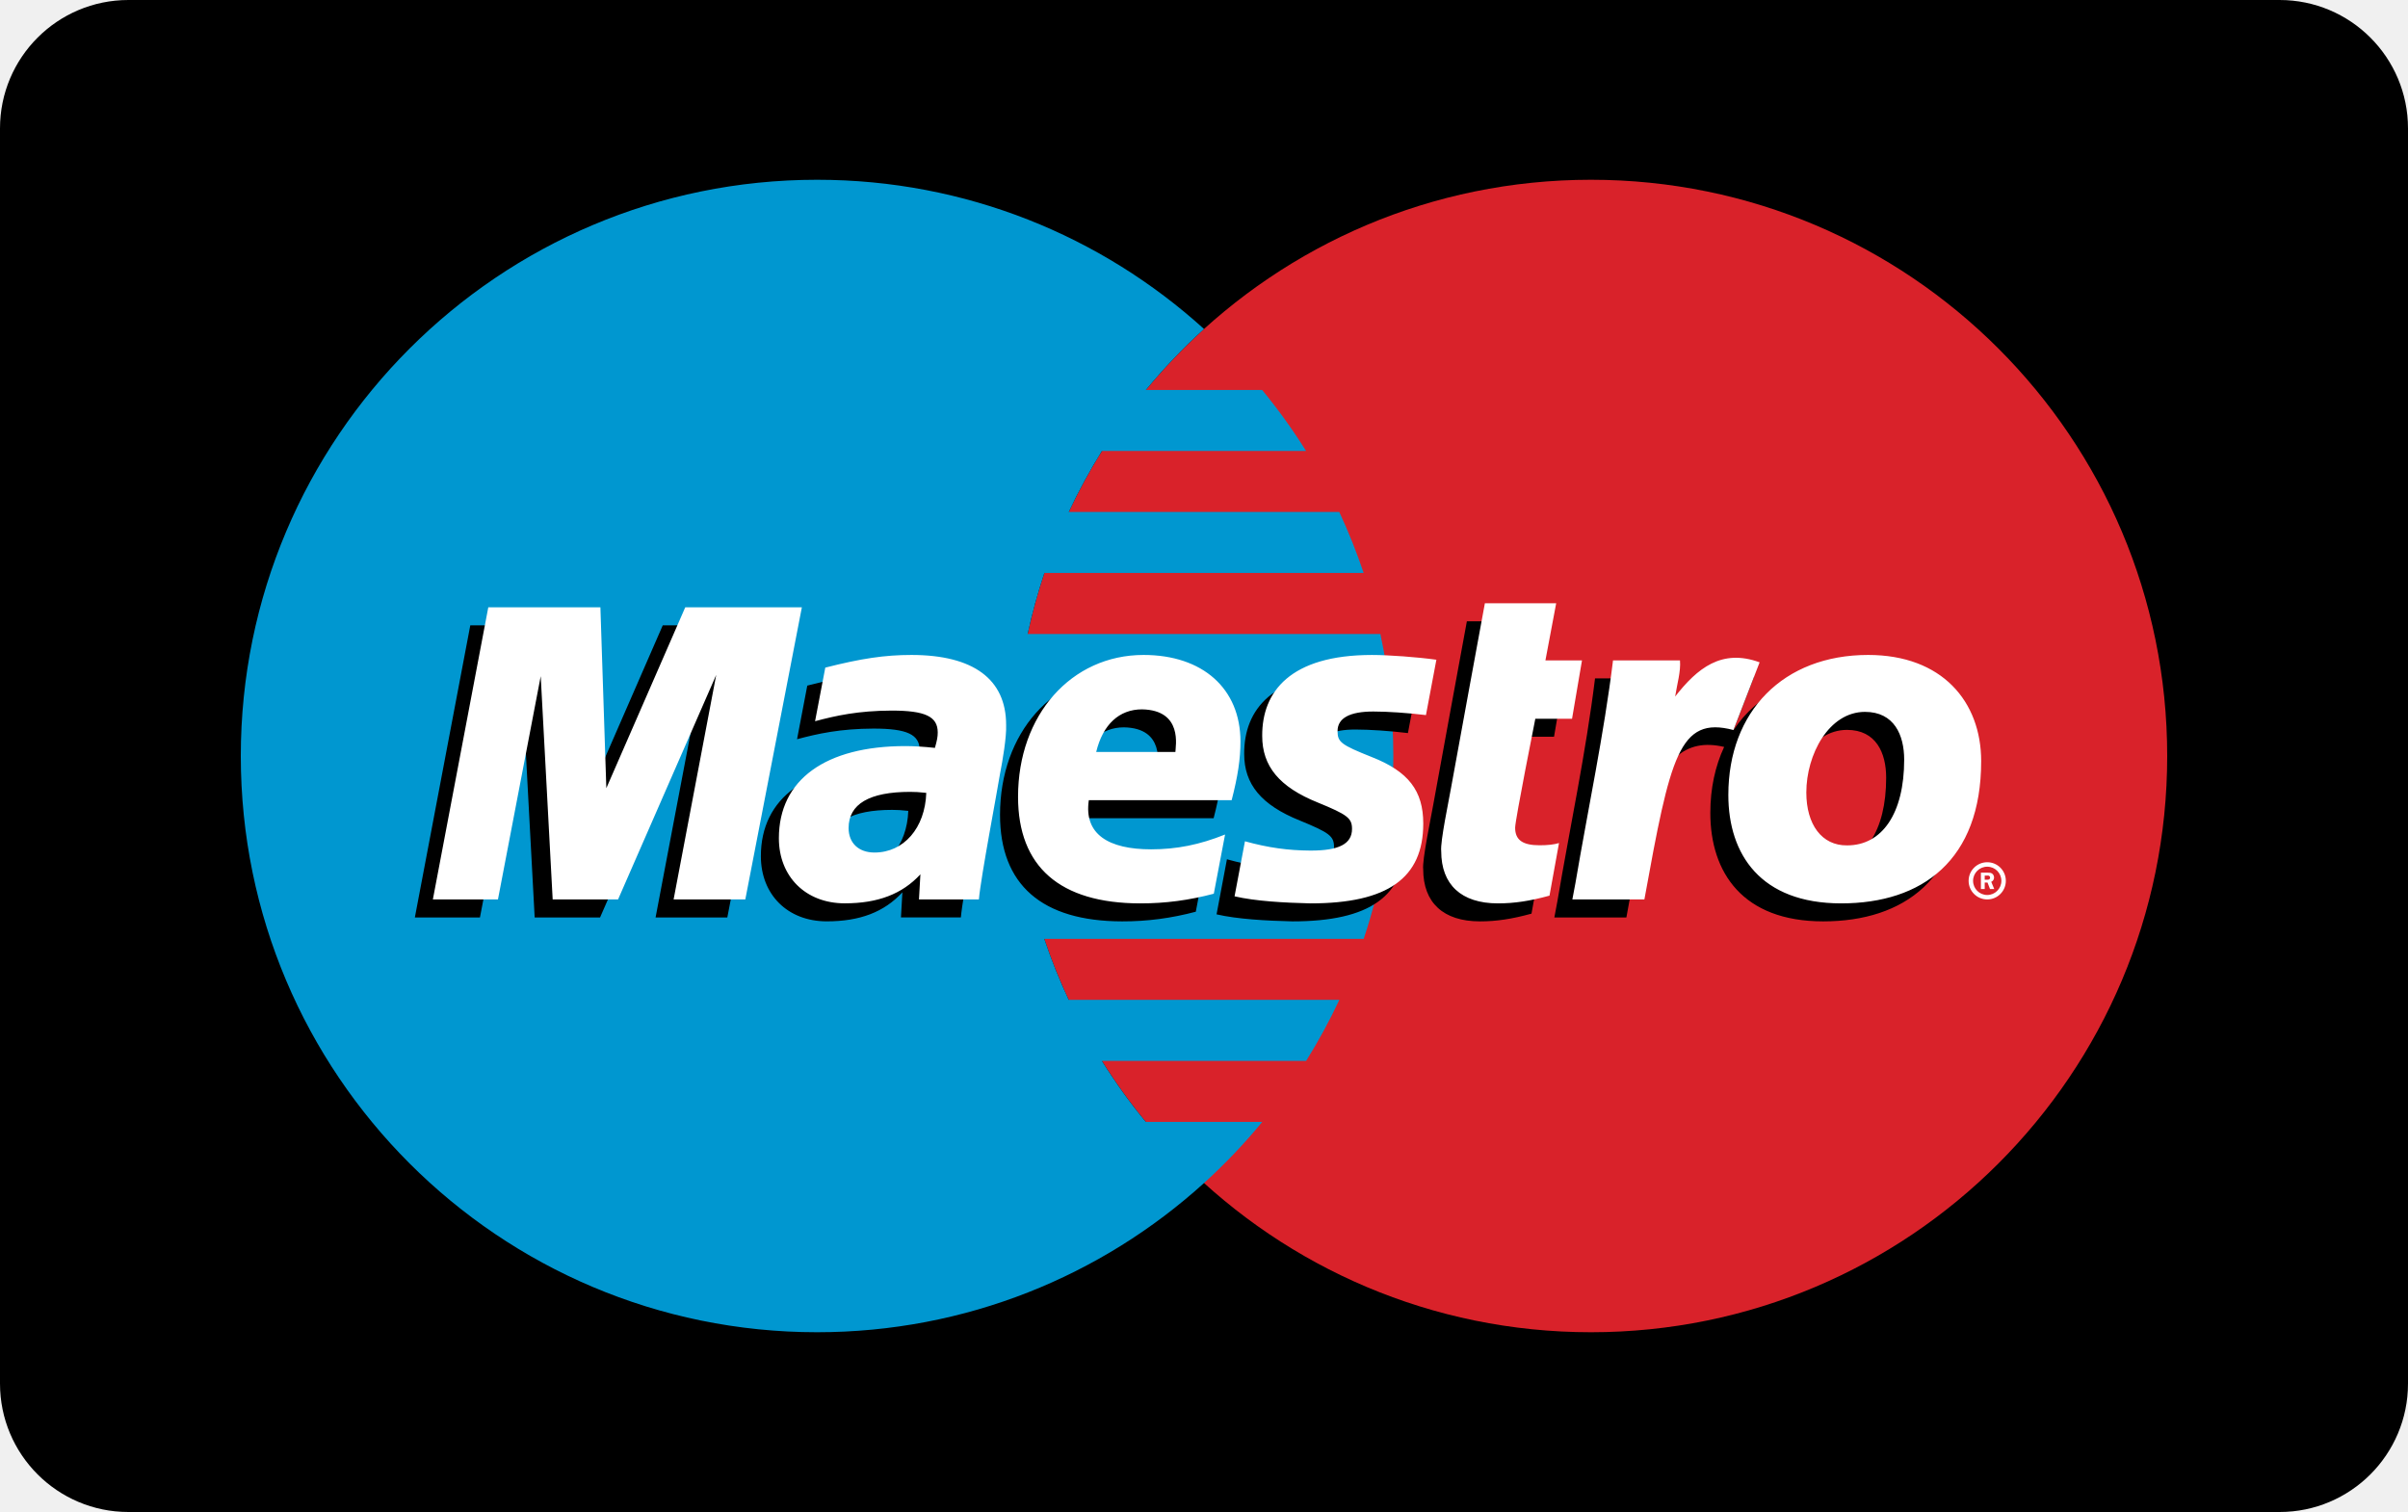
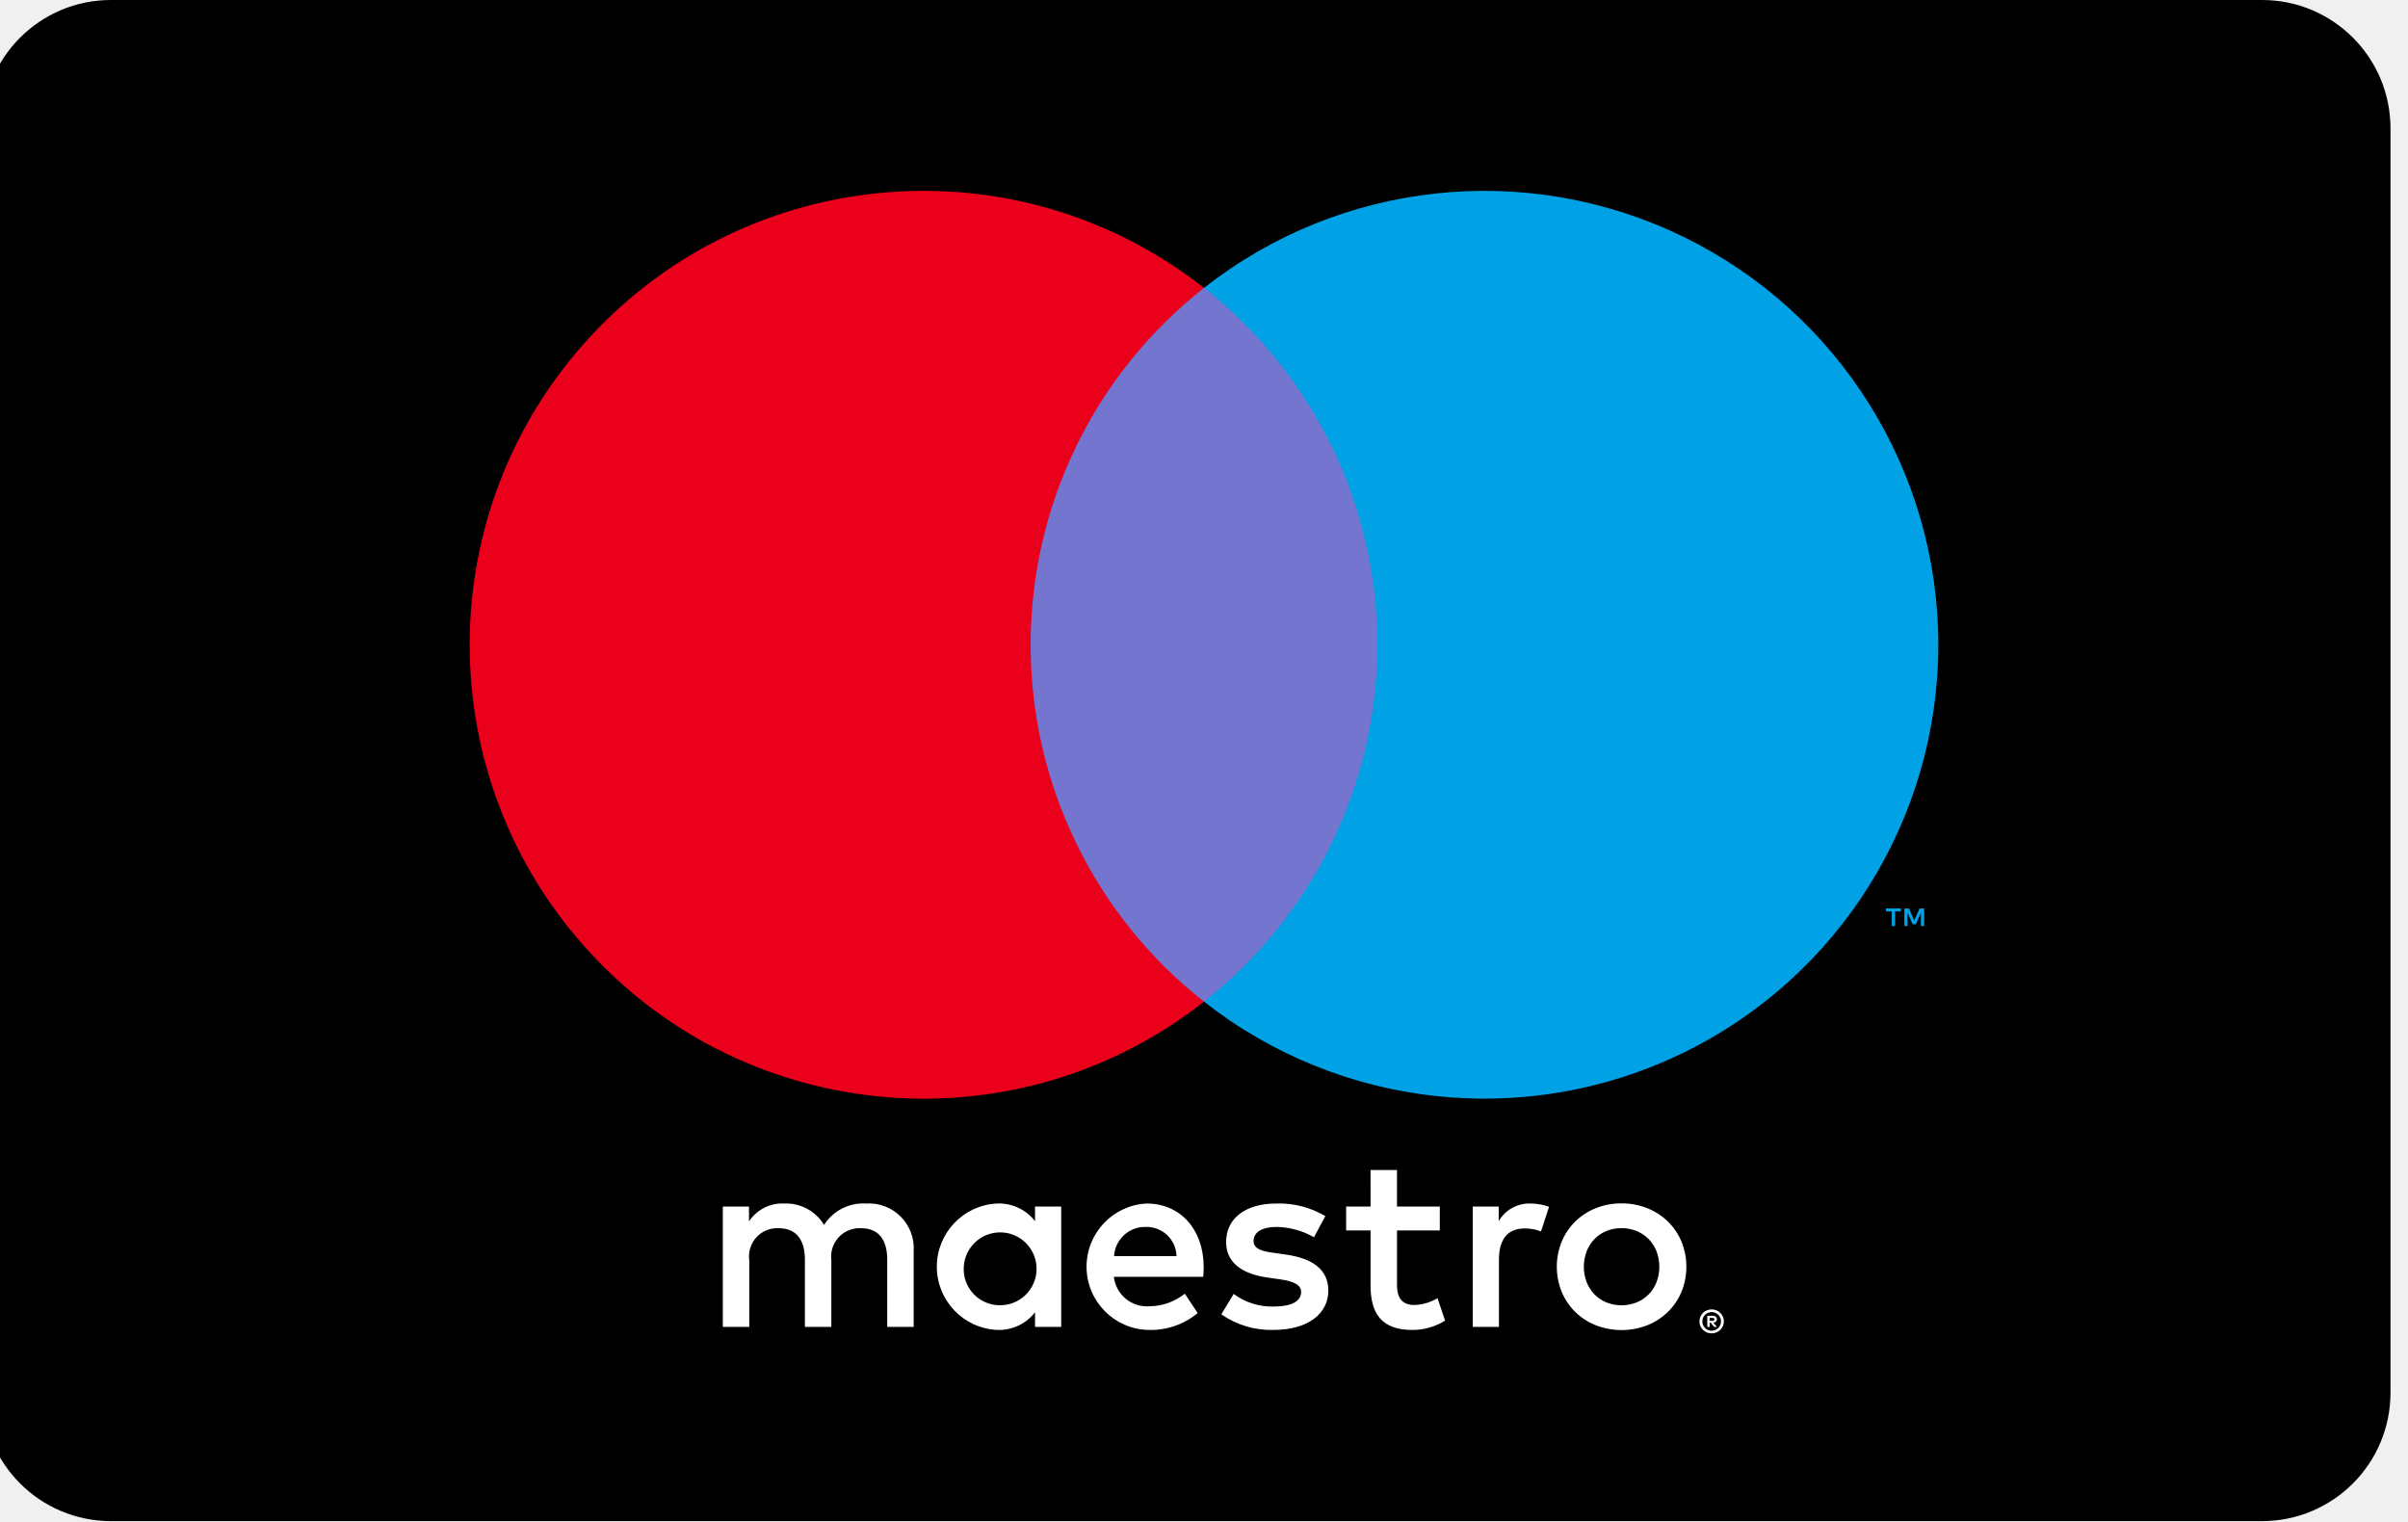
- <svg xmlns="http://www.w3.org/2000/svg" height="471" width="750" viewBox="0 0 750 471">
-   <g fill="none" fill-rule="evenodd">
-     <rect fill="#000" height="471" rx="40" width="750" />
-     <path d="M675 235.506c0 99.134-80.35 179.496-179.483 179.496-99.121 0-179.48-80.362-179.48-179.496 0-99.141 80.359-179.508 179.48-179.508C594.65 55.998 675 136.365 675 235.506" fill="#d9222a" />
-     <path d="M356.87 349.49a177.907 177.907 0 0 1-13.674-19.009h63.612a178.646 178.646 0 0 0 10.342-19.012h-84.292a178.39 178.39 0 0 1-7.596-19h99.476c5.987-17.904 9.229-37.05 9.229-56.963 0-13.046-1.392-25.762-4.03-38.012H320.076a178.242 178.242 0 0 1 5.208-19.009h99.442a181.479 181.479 0 0 0-7.592-19.004H332.88a180.954 180.954 0 0 1 10.338-19.008h63.57a181.425 181.425 0 0 0-13.67-18.992h-36.225a181.098 181.098 0 0 1 18.112-19c-31.854-28.883-74.137-46.483-120.517-46.483C155.358 55.998 75 136.365 75 235.506c0 99.134 80.358 179.496 179.487 179.496 46.388 0 88.667-17.596 120.517-46.475a180.409 180.409 0 0 0 18.134-19.037z" fill="#0097d0" />
-     <path d="M651.075 335.544c0-3.2 2.596-5.796 5.8-5.796 3.2 0 5.792 2.596 5.792 5.796 0 3.204-2.592 5.8-5.792 5.8a5.799 5.799 0 0 1-5.8-5.8zm5.8 4.408a4.401 4.401 0 0 0 4.404-4.408 4.396 4.396 0 0 0-4.404-4.396 4.4 4.4 0 0 0-4.408 4.396 4.405 4.405 0 0 0 4.408 4.408zm-.787-1.862h-1.184v-5.092h2.15c.446 0 .904.004 1.3.258.417.284.646.775.646 1.271 0 .583-.337 1.113-.88 1.317l.934 2.246h-1.316l-.775-2.009h-.875zm0-2.88h.658c.246 0 .504.017.725-.1a.712.712 0 0 0 .3-.591.652.652 0 0 0-.288-.513c-.212-.125-.541-.1-.762-.1h-.633zm-283.642-51.204c-7.671 2.034-15.088 3.025-22.93 3.009-25.016-.025-38.045-11.417-38.045-33.2 0-25.459 16.587-44.184 39.1-44.184 18.416 0 30.175 10.5 30.175 26.946 0 5.458-.796 10.77-2.746 18.296h-44.488c-1.583 10.633 6.188 15.304 19.413 15.304 7.925 0 15.092-1.425 23.025-4.612zm-11.963-44.15c0-1.608 2.475-13.033-10.4-13.283-7.108 0-12.208 4.725-14.27 13.283zm27.034-4.991c0 9.404 5.296 15.9 17.329 20.737 9.2 3.77 10.65 4.858 10.65 8.22 0 4.663-4.067 6.805-13.092 6.747-6.779-.05-12.962-.871-20.262-2.896l-3.23 17.154c6.488 1.504 15.588 2 23.65 2.188 24.026 0 35.117-7.867 35.117-24.867 0-10.217-4.625-16.233-16.033-20.713-9.538-3.808-10.658-4.637-10.658-8.083 0-4.05 3.779-6.1 11.15-6.1 4.462 0 10.579.413 16.379 1.108l3.258-17.241c-5.912-.825-14.883-1.484-20.075-1.484-25.45 0-34.258 11.459-34.183 25.23m-88.242 50.92h-18.662l.445-7.82c-5.691 6.17-13.27 9.041-23.558 9.041-12.175 0-20.517-8.325-20.517-20.296 0-18.195 14.5-28.691 39.43-28.691 2.562 0 5.82.191 9.166.562.692-2.433.88-3.479.88-4.808 0-4.98-3.921-6.813-14.413-6.813-10.342.042-17.321 1.571-23.796 3.313l3.187-16.7c11.196-2.846 18.53-3.942 26.825-3.942 19.305 0 29.5 7.567 29.5 21.796.167 3.796-1.158 11.413-1.82 14.746-.759 4.854-6.109 32.975-6.667 39.612zm-16.38-33.191c-2.366-.242-3.395-.313-5.012-.313-12.729 0-19.183 3.788-19.183 11.267 0 4.692 3.15 7.633 8.058 7.633 9.146 0 15.75-7.65 16.138-18.587zm194.11 32.012c-6.126 1.68-10.897 2.409-16.06 2.409-11.432 0-17.674-5.842-17.674-16.25-.358-2.859 2.433-16.059 3.067-19.738.633-3.692 10.537-57.492 10.537-57.492h22.213l-3.363 17.8h11.392l-3.096 18.171h-11.442s-6.279 31.53-6.279 33.934c0 3.825 2.317 5.487 7.633 5.487 2.546 0 4.509-.237 6.03-.692l-2.959 16.371m99.246-74.975c-16.28 0-29 6.7-36.387 17.892l6.412-16.596c-11.817-4.337-19.433 1.85-26.325 10.65 0 0-1.154 1.463-2.3 2.8v-13.05h-20.858c-2.825 23.03-7.821 46.38-11.73 69.446l-.941 5.02h22.437c2.125-11.708 3.875-21.212 5.617-28.787 4.767-20.787 12.788-27.141 24.83-24.333-2.78 5.98-4.305 12.892-4.305 20.554 0 18.58 10.092 33.788 35.15 33.788 25.288 0 43.596-13.509 43.596-44.309 0-18.579-12.2-33.075-35.196-33.075zm-6.53 59.317c-7.924.125-12.728-6.525-12.728-16.47 0-11.793 7.012-25.113 18.275-25.113 9.087 0 12.2 7.204 12.2 14.879 0 16.779-6.875 26.704-17.746 26.704zm-343.19 16.846h-22.343l13.28-69.954-30.571 69.954h-20.367l-3.725-69.55-13.32 69.55h-20.272l17.267-90.996h34.913l2.912 50.725 22.117-50.725h37.72l-17.612 90.996" fill="#000" />
-     <path d="M613.15 274.385a5.8 5.8 0 0 1 5.796-5.795c3.204 0 5.796 2.6 5.796 5.795a5.796 5.796 0 1 1-11.592 0zm5.796 4.413a4.414 4.414 0 0 0 4.408-4.413 4.406 4.406 0 0 0-4.408-4.404 4.406 4.406 0 0 0-4.408 4.404 4.414 4.414 0 0 0 4.408 4.413zm-.783-1.867h-1.188v-5.083h2.15c.45 0 .908 0 1.304.25.409.28.646.767.646 1.27 0 .58-.337 1.117-.883 1.317l.933 2.246h-1.317l-.77-2.008h-.875zm0-2.887h.658c.242 0 .504.016.725-.096a.702.702 0 0 0 .296-.588.635.635 0 0 0-.284-.512c-.212-.13-.541-.096-.762-.096h-.633zm-240.109 4.354c-7.666 2.033-15.087 3.03-22.925 3.012-25.017-.025-38.046-11.42-38.046-33.208 0-25.45 16.58-44.18 39.096-44.18 18.421 0 30.175 10.497 30.175 26.943 0 5.466-.8 10.77-2.741 18.3h-44.488c-1.583 10.629 6.18 15.308 19.408 15.308 7.925 0 15.088-1.425 23.03-4.617zm-11.962-44.15c0-1.604 2.47-13.033-10.4-13.28-7.109 0-12.204 4.73-14.271 13.28h24.67zm27.037-4.996c0 9.408 5.288 15.9 17.325 20.746 9.204 3.767 10.65 4.858 10.65 8.212 0 4.667-4.066 6.809-13.087 6.75-6.784-.045-12.967-.87-20.263-2.895l-3.237 17.145c6.491 1.517 15.596 2.013 23.654 2.2 24.025 0 35.12-7.87 35.12-24.87 0-10.217-4.628-16.238-16.041-20.713-9.537-3.808-10.654-4.637-10.654-8.083 0-4.05 3.783-6.1 11.146-6.1 4.47 0 10.583.416 16.387 1.112l3.25-17.246c-5.912-.825-14.879-1.483-20.066-1.483-25.459 0-34.263 11.454-34.184 25.225m-88.242 50.93h-18.666l.45-7.822c-5.696 6.159-13.275 9.034-23.558 9.034-12.176 0-20.521-8.325-20.521-20.288 0-18.204 14.495-28.696 39.429-28.696 2.562 0 5.816.192 9.17.563.692-2.433.876-3.475.876-4.808 0-4.984-3.917-6.813-14.409-6.813-10.341.042-17.32 1.575-23.796 3.313l3.184-16.696c11.2-2.85 18.529-3.946 26.829-3.946 19.304 0 29.496 7.567 29.496 21.792.167 3.8-1.159 11.412-1.817 14.754-.762 4.85-6.112 32.97-6.666 39.612zM288.5 246.984c-2.358-.245-3.392-.312-5.012-.312-12.721 0-19.18 3.787-19.18 11.267 0 4.695 3.154 7.633 8.055 7.633 9.154 0 15.758-7.654 16.137-18.588zm194.108 32.017c-6.12 1.675-10.895 2.408-16.054 2.408-11.433 0-17.67-5.845-17.67-16.254-.363-2.854 2.433-16.058 3.062-19.737.633-3.692 10.537-57.492 10.537-57.492h22.209l-3.354 17.8h11.391l-3.096 18.17h-11.441s-6.284 31.53-6.284 33.934c0 3.825 2.321 5.48 7.634 5.48 2.541 0 4.508-.23 6.029-.692zm110.471-42.367c0 16.775-6.879 26.709-17.754 26.709-7.92.112-12.725-6.525-12.725-16.475 0-11.792 7.008-25.113 18.27-25.113 9.093 0 12.21 7.213 12.21 14.88zm23.98.467c0-18.58-12.209-33.08-35.196-33.08-26.45 0-43.55 17.626-43.55 43.597 0 18.579 10.083 33.791 35.15 33.791 25.287 0 43.595-13.512 43.595-44.308zM502.395 205.72c-2.821 23.029-7.817 46.375-11.721 69.45l-.946 5.02h22.434c8.087-44.558 10.8-57.254 27.741-52.783l8.15-21.087c-11.816-4.338-19.425 1.854-26.308 10.658.62-3.962 1.792-7.783 1.508-11.258zm-270.259 74.47H209.8l13.275-69.958L192.5 280.19h-20.363l-3.725-69.555-13.32 69.555H134.82l17.262-91h34.921l1.846 56.333 24.575-56.333h36.325z" fill="#fff" />
+ <svg xmlns="http://www.w3.org/2000/svg" width="191" height="120.641" viewBox="0 0 146.776 120.641">
+   <g>
+     <rect width="191" height="120.641" style="fill: black" transform="translate(-23.5)" rx="10.187" />
+     <g>
+       <path d="M372.971,350.918v-5.991a3.554,3.554,0,0,0-3.755-3.795,3.698,3.698,0,0,0-3.355,1.698,3.506,3.506,0,0,0-3.155-1.698,3.157,3.157,0,0,0-2.796,1.418v-1.178h-2.077v9.546h2.097v-5.292a2.233,2.233,0,0,1,2.337-2.536c1.378,0,2.077.899,2.077,2.516v5.312h2.097v-5.292A2.251,2.251,0,0,1,368.777,343.09c1.418,0,2.097.899,2.097,2.516v5.312Zm11.703-4.773v-4.773h-2.077v1.158a3.622,3.622,0,0,0-3.016-1.398,5.019,5.019,0,0,0,0,10.026,3.621,3.621,0,0,0,3.016-1.398v1.158H384.674Zm-7.729,0a2.89,2.89,0,1,1,2.896,3.056A2.864,2.864,0,0,1,376.945,346.145Zm52.172-5.024a5.38,5.38,0,0,1,2.049.384,4.998,4.998,0,0,1,1.63,1.057,4.837,4.837,0,0,1,1.077,1.59,5.303,5.303,0,0,1,0,3.987,4.834,4.834,0,0,1-1.077,1.59,4.994,4.994,0,0,1-1.63,1.056,5.656,5.656,0,0,1-4.097,0,4.94,4.94,0,0,1-1.625-1.056,4.879,4.879,0,0,1-1.072-1.59,5.308,5.308,0,0,1,0-3.987,4.883,4.883,0,0,1,1.072-1.59,4.944,4.944,0,0,1,1.625-1.057A5.38,5.38,0,0,1,429.117,341.121Zm0,1.964a3.099,3.099,0,0,0-1.186.224,2.806,2.806,0,0,0-.947.628,2.927,2.927,0,0,0-.628.967,3.473,3.473,0,0,0,0,2.482,2.924,2.924,0,0,0,.628.967,2.805,2.805,0,0,0,.947.628,3.248,3.248,0,0,0,2.372,0,2.862,2.862,0,0,0,.952-.628,2.896,2.896,0,0,0,.633-.967,3.473,3.473,0,0,0,0-2.482,2.899,2.899,0,0,0-.633-.967,2.863,2.863,0,0,0-.952-.628A3.1,3.1,0,0,0,429.117,343.085Zm-33.141,3.06c-.02-2.976-1.857-5.013-4.533-5.013a5.017,5.017,0,0,0,.14,10.026,5.803,5.803,0,0,0,3.914-1.338l-1.018-1.538a4.549,4.549,0,0,1-2.776.999,2.651,2.651,0,0,1-2.856-2.337h7.09C395.956,346.685,395.976,346.425,395.976,346.145Zm-7.11-.839a2.458,2.458,0,0,1,2.536-2.317,2.371,2.371,0,0,1,2.417,2.317Zm15.857-1.498a6.153,6.153,0,0,0-2.976-.819c-1.139,0-1.817.419-1.817,1.119,0,.639.719.819,1.618.938l.979.14c2.077.3,3.335,1.178,3.335,2.856,0,1.817-1.598,3.116-4.354,3.116a6.887,6.887,0,0,1-4.134-1.238l.979-1.617a5.086,5.086,0,0,0,3.175.999c1.418,0,2.177-.419,2.177-1.158,0-.539-.539-.839-1.677-.999l-.979-.14c-2.137-.3-3.295-1.258-3.295-2.816,0-1.897,1.558-3.056,3.974-3.056a7.138,7.138,0,0,1,3.894.999Zm9.98-.539h-3.395v4.314c0,.958.34,1.598,1.378,1.598a3.836,3.836,0,0,0,1.837-.539l.599,1.778a4.88,4.88,0,0,1-2.596.739c-2.456,0-3.315-1.318-3.315-3.535v-4.354h-1.937v-1.897h1.937l-.001-2.896h2.097l.001,2.896h3.395Zm7.188-2.137a4.436,4.436,0,0,1,1.478.26l-.639,1.957a3.384,3.384,0,0,0-1.298-.24c-1.358,0-2.037.879-2.037,2.456v5.352h-2.077v-9.546h2.057v1.158a2.815,2.815,0,0,1,2.516-1.398ZM436.27,349.529a.954.954,0,0,1,.376.075.978.978,0,0,1,.307.204.957.957,0,0,1,.207.303.934.934,0,0,1,0,.737.965.965,0,0,1-.207.301.996.996,0,0,1-.307.205.939.939,0,0,1-.376.076.968.968,0,0,1-.898-.582.936.936,0,0,1,0-.737.962.962,0,0,1,.206-.303.951.951,0,0,1,.308-.204A.982.982,0,0,1,436.27,349.529Zm0,1.691a.707.707,0,0,0,.287-.058.754.754,0,0,0,.233-.158.74.74,0,0,0-.233-1.205.715.715,0,0,0-.287-.057.746.746,0,0,0-.292.057.73.73,0,0,0-.236.157.745.745,0,0,0,0,1.048.745.745,0,0,0,.529.216Zm.056-1.185a.401.401,0,0,1,.262.076.253.253,0,0,1,.092.206.24.24,0,0,1-.073.18.349.349,0,0,1-.208.087l.289.333h-.226l-.268-.331h-.086v.331h-.189v-.883Zm-.219.166v.235h.217a.213.213,0,0,0,.119-.029.099.099,0,0,0,.044-.089.098.098,0,0,0-.044-.087.215.215,0,0,0-.119-.029Z" transform="translate(-322.6116 -245.6795)" style="fill: #fff" />
+       <g>
+         <rect x="57.638" y="22.834" width="31.5" height="56.606" style="fill: #7375cf" />
+         <path d="M382.25,296.817a35.938,35.938,0,0,1,13.75-28.303,36,36,0,1,0,0,56.606A35.938,35.938,0,0,1,382.25,296.817Z" transform="translate(-322.6116 -245.6795)" style="fill: #eb001b" />
+         <path d="M450.81,319.125v-1.159h.467v-.236h-1.19v.236h.468v1.159Zm2.311,0v-1.397h-.365l-.42.961-.42-.961h-.365v1.397h.258v-1.054l.394.909h.267l.394-.911v1.056Z" transform="translate(-322.6116 -245.6795)" style="fill: #00a2e5" />
+         <path d="M454.245,296.817a35.999,35.999,0,0,1-58.245,28.303,36.005,36.005,0,0,0,0-56.606,35.999,35.999,0,0,1,58.245,28.303Z" transform="translate(-322.6116 -245.6795)" style="fill: #00a2e5" />
+       </g>
+     </g>
  </g>
</svg>
